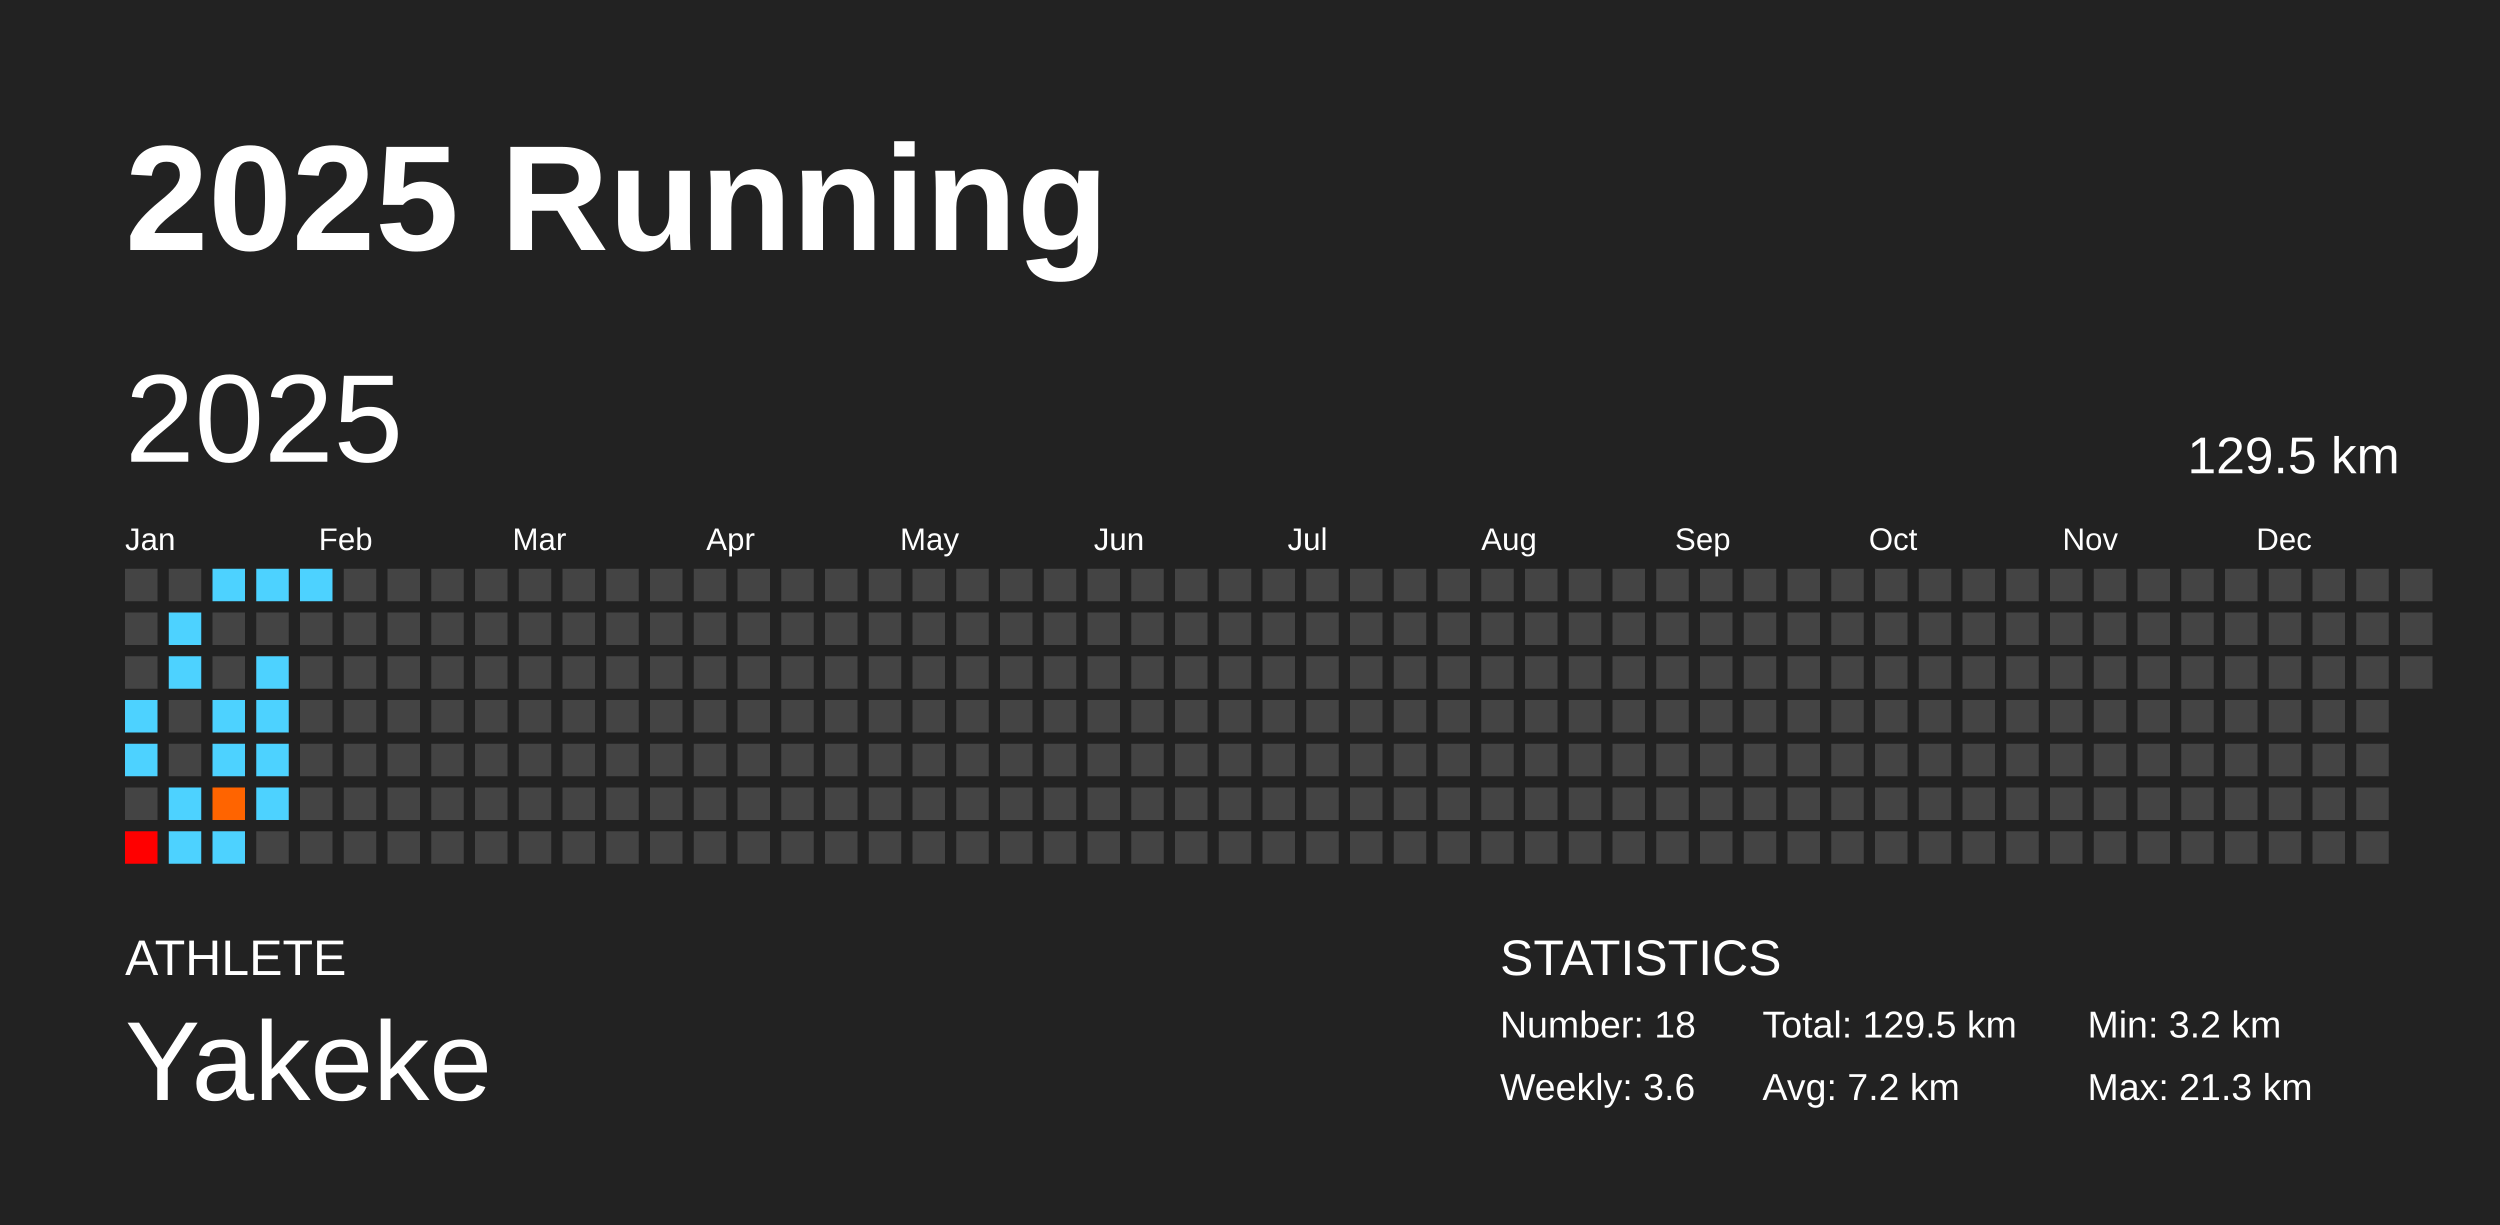
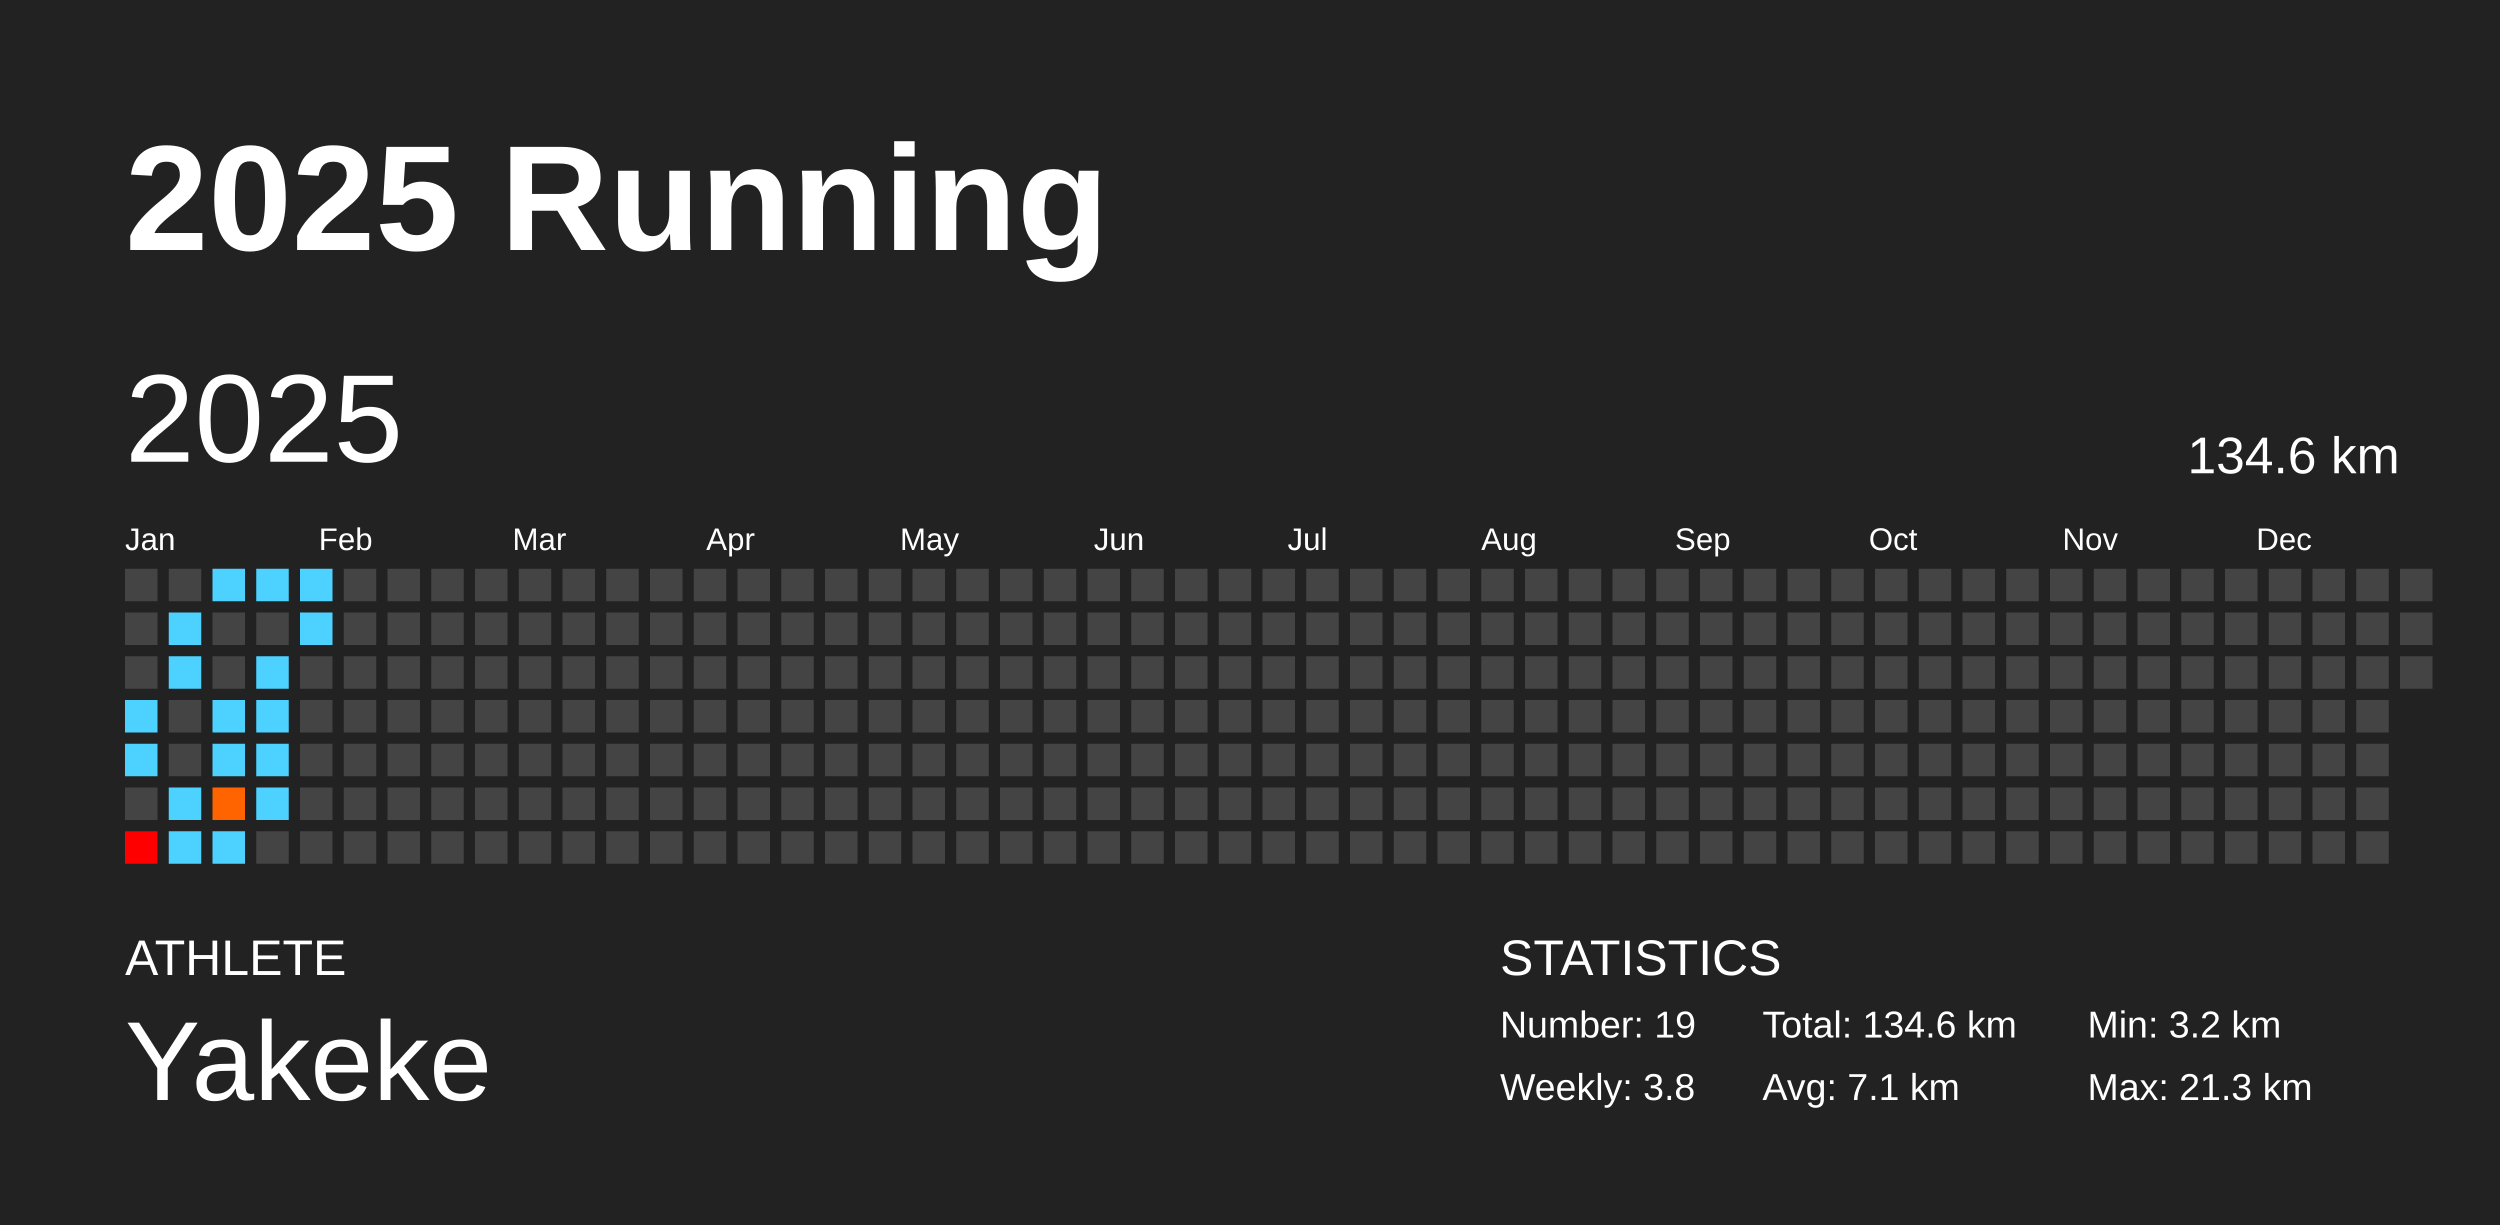
<svg xmlns="http://www.w3.org/2000/svg" baseProfile="full" height="98mm" version="1.1" viewBox="0,0,200,98" width="200mm">
  <defs />
  <rect fill="#222222" height="98" width="200" x="0" y="0" />
  <text fill="#FFFFFF" style="font-size:12px; font-family:Arial; font-weight:bold;" x="10" y="20">2025 Running</text>
  <text fill="#FFFFFF" style="font-size:4px; font-family:Arial" x="10" y="78">ATHLETE</text>
  <text fill="#FFFFFF" style="font-size:9px; font-family:Arial" x="10" y="88">Yakeke</text>
  <text fill="#FFFFFF" style="font-size:4px; font-family:Arial" x="120" y="78">STATISTICS</text>
-   <text fill="#FFFFFF" style="font-size:3px; font-family:Arial" x="120" y="83">Number: 18</text>
-   <text fill="#FFFFFF" style="font-size:3px; font-family:Arial" x="120" y="88">Weekly: 3.6</text>
-   <text fill="#FFFFFF" style="font-size:3px; font-family:Arial" x="141" y="83">Total: 129.5 km</text>
-   <text fill="#FFFFFF" style="font-size:3px; font-family:Arial" x="141" y="88">Avg: 7.2 km</text>
+   <text fill="#FFFFFF" style="font-size:3px; font-family:Arial" x="120" y="83">Number: 19</text>
+   <text fill="#FFFFFF" style="font-size:3px; font-family:Arial" x="120" y="88">Weekly: 3.8</text>
+   <text fill="#FFFFFF" style="font-size:3px; font-family:Arial" x="141" y="83">Total: 134.6 km</text>
+   <text fill="#FFFFFF" style="font-size:3px; font-family:Arial" x="141" y="88">Avg: 7.1 km</text>
  <text fill="#FFFFFF" style="font-size:3px; font-family:Arial" x="167" y="83">Min: 3.2 km</text>
  <text fill="#FFFFFF" style="font-size:3px; font-family:Arial" x="167" y="88">Max: 21.3 km</text>
  <text dominant-baseline="hanging" fill="#FFFFFF" style="font-size:10.0px; font-family:Arial;" x="10" y="30">2025</text>
-   <text dominant-baseline="hanging" fill="#FFFFFF" style="font-size:4.125px; font-family:Arial;" x="175" y="35">129.5 km</text>
+   <text dominant-baseline="hanging" fill="#FFFFFF" style="font-size:4.125px; font-family:Arial;" x="175" y="35">134.6 km</text>
  <text fill="#FFFFFF" style="font-size:2.5px; font-family:Arial" x="10.0" y="44">Jan</text>
  <text fill="#FFFFFF" style="font-size:2.5px; font-family:Arial" x="25.5" y="44">Feb</text>
  <text fill="#FFFFFF" style="font-size:2.5px; font-family:Arial" x="41.0" y="44">Mar</text>
  <text fill="#FFFFFF" style="font-size:2.5px; font-family:Arial" x="56.5" y="44">Apr</text>
  <text fill="#FFFFFF" style="font-size:2.5px; font-family:Arial" x="72.0" y="44">May</text>
  <text fill="#FFFFFF" style="font-size:2.5px; font-family:Arial" x="87.5" y="44">Jun</text>
  <text fill="#FFFFFF" style="font-size:2.5px; font-family:Arial" x="103.0" y="44">Jul</text>
  <text fill="#FFFFFF" style="font-size:2.5px; font-family:Arial" x="118.5" y="44">Aug</text>
  <text fill="#FFFFFF" style="font-size:2.5px; font-family:Arial" x="134.0" y="44">Sep</text>
  <text fill="#FFFFFF" style="font-size:2.5px; font-family:Arial" x="149.5" y="44">Oct</text>
  <text fill="#FFFFFF" style="font-size:2.5px; font-family:Arial" x="165.0" y="44">Nov</text>
  <text fill="#FFFFFF" style="font-size:2.5px; font-family:Arial" x="180.5" y="44">Dec</text>
  <rect fill="#444444" height="2.6" width="2.6" x="10.0" y="45.5" />
  <rect fill="#444444" height="2.6" width="2.6" x="10.0" y="49.0" />
  <rect fill="#444444" height="2.6" width="2.6" x="10.0" y="52.5" />
  <rect fill="#4dd2ff" height="2.6" width="2.6" x="10.0" y="56.0" />
  <rect fill="#4dd2ff" height="2.6" width="2.6" x="10.0" y="59.5" />
  <rect fill="#444444" height="2.6" width="2.6" x="10.0" y="63.0" />
  <rect fill="red" height="2.6" width="2.6" x="10.0" y="66.5" />
  <rect fill="#444444" height="2.6" width="2.6" x="13.5" y="45.5" />
  <rect fill="#4dd2ff" height="2.6" width="2.6" x="13.5" y="49.0" />
  <rect fill="#4dd2ff" height="2.6" width="2.6" x="13.5" y="52.5" />
  <rect fill="#444444" height="2.6" width="2.6" x="13.5" y="56.0" />
  <rect fill="#444444" height="2.6" width="2.6" x="13.5" y="59.5" />
  <rect fill="#4dd2ff" height="2.6" width="2.6" x="13.5" y="63.0" />
  <rect fill="#4dd2ff" height="2.6" width="2.6" x="13.5" y="66.5" />
  <rect fill="#4dd2ff" height="2.6" width="2.6" x="17.0" y="45.5" />
  <rect fill="#444444" height="2.6" width="2.6" x="17.0" y="49.0" />
  <rect fill="#444444" height="2.6" width="2.6" x="17.0" y="52.5" />
  <rect fill="#4dd2ff" height="2.6" width="2.6" x="17.0" y="56.0" />
  <rect fill="#4dd2ff" height="2.6" width="2.6" x="17.0" y="59.5" />
  <rect fill="#ff6400" height="2.6" width="2.6" x="17.0" y="63.0" />
  <rect fill="#4dd2ff" height="2.6" width="2.6" x="17.0" y="66.5" />
  <rect fill="#4dd2ff" height="2.6" width="2.6" x="20.5" y="45.5" />
  <rect fill="#444444" height="2.6" width="2.6" x="20.5" y="49.0" />
  <rect fill="#4dd2ff" height="2.6" width="2.6" x="20.5" y="52.5" />
  <rect fill="#4dd2ff" height="2.6" width="2.6" x="20.5" y="56.0" />
  <rect fill="#4dd2ff" height="2.6" width="2.6" x="20.5" y="59.5" />
  <rect fill="#4dd2ff" height="2.6" width="2.6" x="20.5" y="63.0" />
  <rect fill="#444444" height="2.6" width="2.6" x="20.5" y="66.5" />
  <rect fill="#4dd2ff" height="2.6" width="2.6" x="24.0" y="45.5" />
-   <rect fill="#444444" height="2.6" width="2.6" x="24.0" y="49.0" />
+   <rect fill="#4dd2ff" height="2.6" width="2.6" x="24.0" y="49.0" />
  <rect fill="#444444" height="2.6" width="2.6" x="24.0" y="52.5" />
  <rect fill="#444444" height="2.6" width="2.6" x="24.0" y="56.0" />
  <rect fill="#444444" height="2.6" width="2.6" x="24.0" y="59.5" />
  <rect fill="#444444" height="2.6" width="2.6" x="24.0" y="63.0" />
  <rect fill="#444444" height="2.6" width="2.6" x="24.0" y="66.5" />
  <rect fill="#444444" height="2.6" width="2.6" x="27.5" y="45.5" />
  <rect fill="#444444" height="2.6" width="2.6" x="27.5" y="49.0" />
  <rect fill="#444444" height="2.6" width="2.6" x="27.5" y="52.5" />
  <rect fill="#444444" height="2.6" width="2.6" x="27.5" y="56.0" />
  <rect fill="#444444" height="2.6" width="2.6" x="27.5" y="59.5" />
  <rect fill="#444444" height="2.6" width="2.6" x="27.5" y="63.0" />
  <rect fill="#444444" height="2.6" width="2.6" x="27.5" y="66.5" />
  <rect fill="#444444" height="2.6" width="2.6" x="31.0" y="45.5" />
  <rect fill="#444444" height="2.6" width="2.6" x="31.0" y="49.0" />
  <rect fill="#444444" height="2.6" width="2.6" x="31.0" y="52.5" />
  <rect fill="#444444" height="2.6" width="2.6" x="31.0" y="56.0" />
  <rect fill="#444444" height="2.6" width="2.6" x="31.0" y="59.5" />
  <rect fill="#444444" height="2.6" width="2.6" x="31.0" y="63.0" />
  <rect fill="#444444" height="2.6" width="2.6" x="31.0" y="66.5" />
  <rect fill="#444444" height="2.6" width="2.6" x="34.5" y="45.5" />
  <rect fill="#444444" height="2.6" width="2.6" x="34.5" y="49.0" />
  <rect fill="#444444" height="2.6" width="2.6" x="34.5" y="52.5" />
  <rect fill="#444444" height="2.6" width="2.6" x="34.5" y="56.0" />
  <rect fill="#444444" height="2.6" width="2.6" x="34.5" y="59.5" />
  <rect fill="#444444" height="2.6" width="2.6" x="34.5" y="63.0" />
  <rect fill="#444444" height="2.6" width="2.6" x="34.5" y="66.5" />
  <rect fill="#444444" height="2.6" width="2.6" x="38.0" y="45.5" />
  <rect fill="#444444" height="2.6" width="2.6" x="38.0" y="49.0" />
  <rect fill="#444444" height="2.6" width="2.6" x="38.0" y="52.5" />
  <rect fill="#444444" height="2.6" width="2.6" x="38.0" y="56.0" />
  <rect fill="#444444" height="2.6" width="2.6" x="38.0" y="59.5" />
  <rect fill="#444444" height="2.6" width="2.6" x="38.0" y="63.0" />
  <rect fill="#444444" height="2.6" width="2.6" x="38.0" y="66.5" />
  <rect fill="#444444" height="2.6" width="2.6" x="41.5" y="45.5" />
  <rect fill="#444444" height="2.6" width="2.6" x="41.5" y="49.0" />
  <rect fill="#444444" height="2.6" width="2.6" x="41.5" y="52.5" />
  <rect fill="#444444" height="2.6" width="2.6" x="41.5" y="56.0" />
  <rect fill="#444444" height="2.6" width="2.6" x="41.5" y="59.5" />
  <rect fill="#444444" height="2.6" width="2.6" x="41.5" y="63.0" />
  <rect fill="#444444" height="2.6" width="2.6" x="41.5" y="66.5" />
  <rect fill="#444444" height="2.6" width="2.6" x="45.0" y="45.5" />
  <rect fill="#444444" height="2.6" width="2.6" x="45.0" y="49.0" />
  <rect fill="#444444" height="2.6" width="2.6" x="45.0" y="52.5" />
  <rect fill="#444444" height="2.6" width="2.6" x="45.0" y="56.0" />
  <rect fill="#444444" height="2.6" width="2.6" x="45.0" y="59.5" />
  <rect fill="#444444" height="2.6" width="2.6" x="45.0" y="63.0" />
  <rect fill="#444444" height="2.6" width="2.6" x="45.0" y="66.5" />
  <rect fill="#444444" height="2.6" width="2.6" x="48.5" y="45.5" />
  <rect fill="#444444" height="2.6" width="2.6" x="48.5" y="49.0" />
  <rect fill="#444444" height="2.6" width="2.6" x="48.5" y="52.5" />
  <rect fill="#444444" height="2.6" width="2.6" x="48.5" y="56.0" />
  <rect fill="#444444" height="2.6" width="2.6" x="48.5" y="59.5" />
  <rect fill="#444444" height="2.6" width="2.6" x="48.5" y="63.0" />
  <rect fill="#444444" height="2.6" width="2.6" x="48.5" y="66.5" />
  <rect fill="#444444" height="2.6" width="2.6" x="52.0" y="45.5" />
  <rect fill="#444444" height="2.6" width="2.6" x="52.0" y="49.0" />
  <rect fill="#444444" height="2.6" width="2.6" x="52.0" y="52.5" />
  <rect fill="#444444" height="2.6" width="2.6" x="52.0" y="56.0" />
  <rect fill="#444444" height="2.6" width="2.6" x="52.0" y="59.5" />
  <rect fill="#444444" height="2.6" width="2.6" x="52.0" y="63.0" />
  <rect fill="#444444" height="2.6" width="2.6" x="52.0" y="66.5" />
  <rect fill="#444444" height="2.6" width="2.6" x="55.5" y="45.5" />
  <rect fill="#444444" height="2.6" width="2.6" x="55.5" y="49.0" />
  <rect fill="#444444" height="2.6" width="2.6" x="55.5" y="52.5" />
  <rect fill="#444444" height="2.6" width="2.6" x="55.5" y="56.0" />
  <rect fill="#444444" height="2.6" width="2.6" x="55.5" y="59.5" />
  <rect fill="#444444" height="2.6" width="2.6" x="55.5" y="63.0" />
  <rect fill="#444444" height="2.6" width="2.6" x="55.5" y="66.5" />
  <rect fill="#444444" height="2.6" width="2.6" x="59.0" y="45.5" />
  <rect fill="#444444" height="2.6" width="2.6" x="59.0" y="49.0" />
  <rect fill="#444444" height="2.6" width="2.6" x="59.0" y="52.5" />
  <rect fill="#444444" height="2.6" width="2.6" x="59.0" y="56.0" />
  <rect fill="#444444" height="2.6" width="2.6" x="59.0" y="59.5" />
  <rect fill="#444444" height="2.6" width="2.6" x="59.0" y="63.0" />
  <rect fill="#444444" height="2.6" width="2.6" x="59.0" y="66.5" />
  <rect fill="#444444" height="2.6" width="2.6" x="62.5" y="45.5" />
  <rect fill="#444444" height="2.6" width="2.6" x="62.5" y="49.0" />
  <rect fill="#444444" height="2.6" width="2.6" x="62.5" y="52.5" />
  <rect fill="#444444" height="2.6" width="2.6" x="62.5" y="56.0" />
  <rect fill="#444444" height="2.6" width="2.6" x="62.5" y="59.5" />
  <rect fill="#444444" height="2.6" width="2.6" x="62.5" y="63.0" />
  <rect fill="#444444" height="2.6" width="2.6" x="62.5" y="66.5" />
  <rect fill="#444444" height="2.6" width="2.6" x="66.0" y="45.5" />
  <rect fill="#444444" height="2.6" width="2.6" x="66.0" y="49.0" />
  <rect fill="#444444" height="2.6" width="2.6" x="66.0" y="52.5" />
  <rect fill="#444444" height="2.6" width="2.6" x="66.0" y="56.0" />
  <rect fill="#444444" height="2.6" width="2.6" x="66.0" y="59.5" />
  <rect fill="#444444" height="2.6" width="2.6" x="66.0" y="63.0" />
  <rect fill="#444444" height="2.6" width="2.6" x="66.0" y="66.5" />
  <rect fill="#444444" height="2.6" width="2.6" x="69.5" y="45.5" />
  <rect fill="#444444" height="2.6" width="2.6" x="69.5" y="49.0" />
  <rect fill="#444444" height="2.6" width="2.6" x="69.5" y="52.5" />
  <rect fill="#444444" height="2.6" width="2.6" x="69.5" y="56.0" />
  <rect fill="#444444" height="2.6" width="2.6" x="69.5" y="59.5" />
  <rect fill="#444444" height="2.6" width="2.6" x="69.5" y="63.0" />
  <rect fill="#444444" height="2.6" width="2.6" x="69.5" y="66.5" />
  <rect fill="#444444" height="2.6" width="2.6" x="73.0" y="45.5" />
  <rect fill="#444444" height="2.6" width="2.6" x="73.0" y="49.0" />
  <rect fill="#444444" height="2.6" width="2.6" x="73.0" y="52.5" />
  <rect fill="#444444" height="2.6" width="2.6" x="73.0" y="56.0" />
  <rect fill="#444444" height="2.6" width="2.6" x="73.0" y="59.5" />
  <rect fill="#444444" height="2.6" width="2.6" x="73.0" y="63.0" />
  <rect fill="#444444" height="2.6" width="2.6" x="73.0" y="66.5" />
  <rect fill="#444444" height="2.6" width="2.6" x="76.5" y="45.5" />
  <rect fill="#444444" height="2.6" width="2.6" x="76.5" y="49.0" />
  <rect fill="#444444" height="2.6" width="2.6" x="76.5" y="52.5" />
  <rect fill="#444444" height="2.6" width="2.6" x="76.5" y="56.0" />
  <rect fill="#444444" height="2.6" width="2.6" x="76.5" y="59.5" />
  <rect fill="#444444" height="2.6" width="2.6" x="76.5" y="63.0" />
  <rect fill="#444444" height="2.6" width="2.6" x="76.5" y="66.5" />
  <rect fill="#444444" height="2.6" width="2.6" x="80.0" y="45.5" />
  <rect fill="#444444" height="2.6" width="2.6" x="80.0" y="49.0" />
  <rect fill="#444444" height="2.6" width="2.6" x="80.0" y="52.5" />
  <rect fill="#444444" height="2.6" width="2.6" x="80.0" y="56.0" />
  <rect fill="#444444" height="2.6" width="2.6" x="80.0" y="59.5" />
  <rect fill="#444444" height="2.6" width="2.6" x="80.0" y="63.0" />
  <rect fill="#444444" height="2.6" width="2.6" x="80.0" y="66.5" />
  <rect fill="#444444" height="2.6" width="2.6" x="83.5" y="45.5" />
  <rect fill="#444444" height="2.6" width="2.6" x="83.5" y="49.0" />
  <rect fill="#444444" height="2.6" width="2.6" x="83.5" y="52.5" />
  <rect fill="#444444" height="2.6" width="2.6" x="83.5" y="56.0" />
  <rect fill="#444444" height="2.6" width="2.6" x="83.5" y="59.5" />
  <rect fill="#444444" height="2.6" width="2.6" x="83.5" y="63.0" />
  <rect fill="#444444" height="2.6" width="2.6" x="83.5" y="66.5" />
  <rect fill="#444444" height="2.6" width="2.6" x="87.0" y="45.5" />
  <rect fill="#444444" height="2.6" width="2.6" x="87.0" y="49.0" />
  <rect fill="#444444" height="2.6" width="2.6" x="87.0" y="52.5" />
  <rect fill="#444444" height="2.6" width="2.6" x="87.0" y="56.0" />
  <rect fill="#444444" height="2.6" width="2.6" x="87.0" y="59.5" />
  <rect fill="#444444" height="2.6" width="2.6" x="87.0" y="63.0" />
  <rect fill="#444444" height="2.6" width="2.6" x="87.0" y="66.5" />
  <rect fill="#444444" height="2.6" width="2.6" x="90.5" y="45.5" />
  <rect fill="#444444" height="2.6" width="2.6" x="90.5" y="49.0" />
  <rect fill="#444444" height="2.6" width="2.6" x="90.5" y="52.5" />
  <rect fill="#444444" height="2.6" width="2.6" x="90.5" y="56.0" />
  <rect fill="#444444" height="2.6" width="2.6" x="90.5" y="59.5" />
  <rect fill="#444444" height="2.6" width="2.6" x="90.5" y="63.0" />
  <rect fill="#444444" height="2.6" width="2.6" x="90.5" y="66.5" />
  <rect fill="#444444" height="2.6" width="2.6" x="94.0" y="45.5" />
  <rect fill="#444444" height="2.6" width="2.6" x="94.0" y="49.0" />
  <rect fill="#444444" height="2.6" width="2.6" x="94.0" y="52.5" />
  <rect fill="#444444" height="2.6" width="2.6" x="94.0" y="56.0" />
  <rect fill="#444444" height="2.6" width="2.6" x="94.0" y="59.5" />
  <rect fill="#444444" height="2.6" width="2.6" x="94.0" y="63.0" />
  <rect fill="#444444" height="2.6" width="2.6" x="94.0" y="66.5" />
  <rect fill="#444444" height="2.6" width="2.6" x="97.5" y="45.5" />
  <rect fill="#444444" height="2.6" width="2.6" x="97.5" y="49.0" />
  <rect fill="#444444" height="2.6" width="2.6" x="97.5" y="52.5" />
  <rect fill="#444444" height="2.6" width="2.6" x="97.5" y="56.0" />
  <rect fill="#444444" height="2.6" width="2.6" x="97.5" y="59.5" />
  <rect fill="#444444" height="2.6" width="2.6" x="97.5" y="63.0" />
  <rect fill="#444444" height="2.6" width="2.6" x="97.5" y="66.5" />
  <rect fill="#444444" height="2.6" width="2.6" x="101.0" y="45.5" />
  <rect fill="#444444" height="2.6" width="2.6" x="101.0" y="49.0" />
  <rect fill="#444444" height="2.6" width="2.6" x="101.0" y="52.5" />
  <rect fill="#444444" height="2.6" width="2.6" x="101.0" y="56.0" />
  <rect fill="#444444" height="2.6" width="2.6" x="101.0" y="59.5" />
  <rect fill="#444444" height="2.6" width="2.6" x="101.0" y="63.0" />
  <rect fill="#444444" height="2.6" width="2.6" x="101.0" y="66.5" />
  <rect fill="#444444" height="2.6" width="2.6" x="104.5" y="45.5" />
  <rect fill="#444444" height="2.6" width="2.6" x="104.5" y="49.0" />
  <rect fill="#444444" height="2.6" width="2.6" x="104.5" y="52.5" />
  <rect fill="#444444" height="2.6" width="2.6" x="104.5" y="56.0" />
  <rect fill="#444444" height="2.6" width="2.6" x="104.5" y="59.5" />
  <rect fill="#444444" height="2.6" width="2.6" x="104.5" y="63.0" />
  <rect fill="#444444" height="2.6" width="2.6" x="104.5" y="66.5" />
  <rect fill="#444444" height="2.6" width="2.6" x="108.0" y="45.5" />
  <rect fill="#444444" height="2.6" width="2.6" x="108.0" y="49.0" />
  <rect fill="#444444" height="2.6" width="2.6" x="108.0" y="52.5" />
  <rect fill="#444444" height="2.6" width="2.6" x="108.0" y="56.0" />
  <rect fill="#444444" height="2.6" width="2.6" x="108.0" y="59.5" />
  <rect fill="#444444" height="2.6" width="2.6" x="108.0" y="63.0" />
  <rect fill="#444444" height="2.6" width="2.6" x="108.0" y="66.5" />
  <rect fill="#444444" height="2.6" width="2.6" x="111.5" y="45.5" />
  <rect fill="#444444" height="2.6" width="2.6" x="111.5" y="49.0" />
  <rect fill="#444444" height="2.6" width="2.6" x="111.5" y="52.5" />
  <rect fill="#444444" height="2.6" width="2.6" x="111.5" y="56.0" />
  <rect fill="#444444" height="2.6" width="2.6" x="111.5" y="59.5" />
  <rect fill="#444444" height="2.6" width="2.6" x="111.5" y="63.0" />
  <rect fill="#444444" height="2.6" width="2.6" x="111.5" y="66.5" />
  <rect fill="#444444" height="2.6" width="2.6" x="115.0" y="45.5" />
  <rect fill="#444444" height="2.6" width="2.6" x="115.0" y="49.0" />
  <rect fill="#444444" height="2.6" width="2.6" x="115.0" y="52.5" />
  <rect fill="#444444" height="2.6" width="2.6" x="115.0" y="56.0" />
  <rect fill="#444444" height="2.6" width="2.6" x="115.0" y="59.5" />
  <rect fill="#444444" height="2.6" width="2.6" x="115.0" y="63.0" />
  <rect fill="#444444" height="2.6" width="2.6" x="115.0" y="66.5" />
  <rect fill="#444444" height="2.6" width="2.6" x="118.5" y="45.5" />
  <rect fill="#444444" height="2.6" width="2.6" x="118.5" y="49.0" />
  <rect fill="#444444" height="2.6" width="2.6" x="118.5" y="52.5" />
  <rect fill="#444444" height="2.6" width="2.6" x="118.5" y="56.0" />
  <rect fill="#444444" height="2.6" width="2.6" x="118.5" y="59.5" />
  <rect fill="#444444" height="2.6" width="2.6" x="118.5" y="63.0" />
  <rect fill="#444444" height="2.6" width="2.6" x="118.5" y="66.5" />
  <rect fill="#444444" height="2.6" width="2.6" x="122.0" y="45.5" />
  <rect fill="#444444" height="2.6" width="2.6" x="122.0" y="49.0" />
  <rect fill="#444444" height="2.6" width="2.6" x="122.0" y="52.5" />
  <rect fill="#444444" height="2.6" width="2.6" x="122.0" y="56.0" />
  <rect fill="#444444" height="2.6" width="2.6" x="122.0" y="59.5" />
  <rect fill="#444444" height="2.6" width="2.6" x="122.0" y="63.0" />
  <rect fill="#444444" height="2.6" width="2.6" x="122.0" y="66.5" />
  <rect fill="#444444" height="2.6" width="2.6" x="125.5" y="45.5" />
  <rect fill="#444444" height="2.6" width="2.6" x="125.5" y="49.0" />
  <rect fill="#444444" height="2.6" width="2.6" x="125.5" y="52.5" />
  <rect fill="#444444" height="2.6" width="2.6" x="125.5" y="56.0" />
  <rect fill="#444444" height="2.6" width="2.6" x="125.5" y="59.5" />
  <rect fill="#444444" height="2.6" width="2.6" x="125.5" y="63.0" />
  <rect fill="#444444" height="2.6" width="2.6" x="125.5" y="66.5" />
  <rect fill="#444444" height="2.6" width="2.6" x="129.0" y="45.5" />
  <rect fill="#444444" height="2.6" width="2.6" x="129.0" y="49.0" />
  <rect fill="#444444" height="2.6" width="2.6" x="129.0" y="52.5" />
  <rect fill="#444444" height="2.6" width="2.6" x="129.0" y="56.0" />
  <rect fill="#444444" height="2.6" width="2.6" x="129.0" y="59.5" />
  <rect fill="#444444" height="2.6" width="2.6" x="129.0" y="63.0" />
  <rect fill="#444444" height="2.6" width="2.6" x="129.0" y="66.5" />
  <rect fill="#444444" height="2.6" width="2.6" x="132.5" y="45.5" />
  <rect fill="#444444" height="2.6" width="2.6" x="132.5" y="49.0" />
  <rect fill="#444444" height="2.6" width="2.6" x="132.5" y="52.5" />
  <rect fill="#444444" height="2.6" width="2.6" x="132.5" y="56.0" />
  <rect fill="#444444" height="2.6" width="2.6" x="132.5" y="59.5" />
  <rect fill="#444444" height="2.6" width="2.6" x="132.5" y="63.0" />
  <rect fill="#444444" height="2.6" width="2.6" x="132.5" y="66.5" />
  <rect fill="#444444" height="2.6" width="2.6" x="136.0" y="45.5" />
  <rect fill="#444444" height="2.6" width="2.6" x="136.0" y="49.0" />
  <rect fill="#444444" height="2.6" width="2.6" x="136.0" y="52.5" />
  <rect fill="#444444" height="2.6" width="2.6" x="136.0" y="56.0" />
  <rect fill="#444444" height="2.6" width="2.6" x="136.0" y="59.5" />
  <rect fill="#444444" height="2.6" width="2.6" x="136.0" y="63.0" />
  <rect fill="#444444" height="2.6" width="2.6" x="136.0" y="66.5" />
  <rect fill="#444444" height="2.6" width="2.6" x="139.5" y="45.5" />
  <rect fill="#444444" height="2.6" width="2.6" x="139.5" y="49.0" />
  <rect fill="#444444" height="2.6" width="2.6" x="139.5" y="52.5" />
  <rect fill="#444444" height="2.6" width="2.6" x="139.5" y="56.0" />
  <rect fill="#444444" height="2.6" width="2.6" x="139.5" y="59.5" />
  <rect fill="#444444" height="2.6" width="2.6" x="139.5" y="63.0" />
  <rect fill="#444444" height="2.6" width="2.6" x="139.5" y="66.5" />
  <rect fill="#444444" height="2.6" width="2.6" x="143.0" y="45.5" />
  <rect fill="#444444" height="2.6" width="2.6" x="143.0" y="49.0" />
  <rect fill="#444444" height="2.6" width="2.6" x="143.0" y="52.5" />
  <rect fill="#444444" height="2.6" width="2.6" x="143.0" y="56.0" />
  <rect fill="#444444" height="2.6" width="2.6" x="143.0" y="59.5" />
  <rect fill="#444444" height="2.6" width="2.6" x="143.0" y="63.0" />
  <rect fill="#444444" height="2.6" width="2.6" x="143.0" y="66.5" />
  <rect fill="#444444" height="2.6" width="2.6" x="146.5" y="45.5" />
  <rect fill="#444444" height="2.6" width="2.6" x="146.5" y="49.0" />
  <rect fill="#444444" height="2.6" width="2.6" x="146.5" y="52.5" />
  <rect fill="#444444" height="2.6" width="2.6" x="146.5" y="56.0" />
  <rect fill="#444444" height="2.6" width="2.6" x="146.5" y="59.5" />
  <rect fill="#444444" height="2.6" width="2.6" x="146.5" y="63.0" />
  <rect fill="#444444" height="2.6" width="2.6" x="146.5" y="66.5" />
  <rect fill="#444444" height="2.6" width="2.6" x="150.0" y="45.5" />
  <rect fill="#444444" height="2.6" width="2.6" x="150.0" y="49.0" />
  <rect fill="#444444" height="2.6" width="2.6" x="150.0" y="52.5" />
  <rect fill="#444444" height="2.6" width="2.6" x="150.0" y="56.0" />
  <rect fill="#444444" height="2.6" width="2.6" x="150.0" y="59.5" />
  <rect fill="#444444" height="2.6" width="2.6" x="150.0" y="63.0" />
  <rect fill="#444444" height="2.6" width="2.6" x="150.0" y="66.5" />
  <rect fill="#444444" height="2.6" width="2.6" x="153.5" y="45.5" />
  <rect fill="#444444" height="2.6" width="2.6" x="153.5" y="49.0" />
  <rect fill="#444444" height="2.6" width="2.6" x="153.5" y="52.5" />
  <rect fill="#444444" height="2.6" width="2.6" x="153.5" y="56.0" />
  <rect fill="#444444" height="2.6" width="2.6" x="153.5" y="59.5" />
  <rect fill="#444444" height="2.6" width="2.6" x="153.5" y="63.0" />
  <rect fill="#444444" height="2.6" width="2.6" x="153.5" y="66.5" />
  <rect fill="#444444" height="2.6" width="2.6" x="157.0" y="45.5" />
  <rect fill="#444444" height="2.6" width="2.6" x="157.0" y="49.0" />
  <rect fill="#444444" height="2.6" width="2.6" x="157.0" y="52.5" />
  <rect fill="#444444" height="2.6" width="2.6" x="157.0" y="56.0" />
  <rect fill="#444444" height="2.6" width="2.6" x="157.0" y="59.5" />
  <rect fill="#444444" height="2.6" width="2.6" x="157.0" y="63.0" />
  <rect fill="#444444" height="2.6" width="2.6" x="157.0" y="66.5" />
  <rect fill="#444444" height="2.6" width="2.6" x="160.5" y="45.5" />
  <rect fill="#444444" height="2.6" width="2.6" x="160.5" y="49.0" />
  <rect fill="#444444" height="2.6" width="2.6" x="160.5" y="52.5" />
  <rect fill="#444444" height="2.6" width="2.6" x="160.5" y="56.0" />
  <rect fill="#444444" height="2.6" width="2.6" x="160.5" y="59.5" />
  <rect fill="#444444" height="2.6" width="2.6" x="160.5" y="63.0" />
  <rect fill="#444444" height="2.6" width="2.6" x="160.5" y="66.5" />
  <rect fill="#444444" height="2.6" width="2.6" x="164.0" y="45.5" />
  <rect fill="#444444" height="2.6" width="2.6" x="164.0" y="49.0" />
  <rect fill="#444444" height="2.6" width="2.6" x="164.0" y="52.5" />
  <rect fill="#444444" height="2.6" width="2.6" x="164.0" y="56.0" />
  <rect fill="#444444" height="2.6" width="2.6" x="164.0" y="59.5" />
  <rect fill="#444444" height="2.6" width="2.6" x="164.0" y="63.0" />
  <rect fill="#444444" height="2.6" width="2.6" x="164.0" y="66.5" />
  <rect fill="#444444" height="2.6" width="2.6" x="167.5" y="45.5" />
  <rect fill="#444444" height="2.6" width="2.6" x="167.5" y="49.0" />
  <rect fill="#444444" height="2.6" width="2.6" x="167.5" y="52.5" />
  <rect fill="#444444" height="2.6" width="2.6" x="167.5" y="56.0" />
  <rect fill="#444444" height="2.6" width="2.6" x="167.5" y="59.5" />
  <rect fill="#444444" height="2.6" width="2.6" x="167.5" y="63.0" />
  <rect fill="#444444" height="2.6" width="2.6" x="167.5" y="66.5" />
  <rect fill="#444444" height="2.6" width="2.6" x="171.0" y="45.5" />
  <rect fill="#444444" height="2.6" width="2.6" x="171.0" y="49.0" />
  <rect fill="#444444" height="2.6" width="2.6" x="171.0" y="52.5" />
  <rect fill="#444444" height="2.6" width="2.6" x="171.0" y="56.0" />
  <rect fill="#444444" height="2.6" width="2.6" x="171.0" y="59.5" />
  <rect fill="#444444" height="2.6" width="2.6" x="171.0" y="63.0" />
  <rect fill="#444444" height="2.6" width="2.6" x="171.0" y="66.5" />
  <rect fill="#444444" height="2.6" width="2.6" x="174.5" y="45.5" />
  <rect fill="#444444" height="2.6" width="2.6" x="174.5" y="49.0" />
  <rect fill="#444444" height="2.6" width="2.6" x="174.5" y="52.5" />
  <rect fill="#444444" height="2.6" width="2.6" x="174.5" y="56.0" />
  <rect fill="#444444" height="2.6" width="2.6" x="174.5" y="59.5" />
  <rect fill="#444444" height="2.6" width="2.6" x="174.5" y="63.0" />
  <rect fill="#444444" height="2.6" width="2.6" x="174.5" y="66.5" />
  <rect fill="#444444" height="2.6" width="2.6" x="178.0" y="45.5" />
  <rect fill="#444444" height="2.6" width="2.6" x="178.0" y="49.0" />
  <rect fill="#444444" height="2.6" width="2.6" x="178.0" y="52.5" />
  <rect fill="#444444" height="2.6" width="2.6" x="178.0" y="56.0" />
  <rect fill="#444444" height="2.6" width="2.6" x="178.0" y="59.5" />
  <rect fill="#444444" height="2.6" width="2.6" x="178.0" y="63.0" />
  <rect fill="#444444" height="2.6" width="2.6" x="178.0" y="66.5" />
  <rect fill="#444444" height="2.6" width="2.6" x="181.5" y="45.5" />
  <rect fill="#444444" height="2.6" width="2.6" x="181.5" y="49.0" />
  <rect fill="#444444" height="2.6" width="2.6" x="181.5" y="52.5" />
  <rect fill="#444444" height="2.6" width="2.6" x="181.5" y="56.0" />
  <rect fill="#444444" height="2.6" width="2.6" x="181.5" y="59.5" />
  <rect fill="#444444" height="2.6" width="2.6" x="181.5" y="63.0" />
  <rect fill="#444444" height="2.6" width="2.6" x="181.5" y="66.5" />
  <rect fill="#444444" height="2.6" width="2.6" x="185.0" y="45.5" />
  <rect fill="#444444" height="2.6" width="2.6" x="185.0" y="49.0" />
  <rect fill="#444444" height="2.6" width="2.6" x="185.0" y="52.5" />
  <rect fill="#444444" height="2.6" width="2.6" x="185.0" y="56.0" />
  <rect fill="#444444" height="2.6" width="2.6" x="185.0" y="59.5" />
  <rect fill="#444444" height="2.6" width="2.6" x="185.0" y="63.0" />
  <rect fill="#444444" height="2.6" width="2.6" x="185.0" y="66.5" />
  <rect fill="#444444" height="2.6" width="2.6" x="188.5" y="45.5" />
  <rect fill="#444444" height="2.6" width="2.6" x="188.5" y="49.0" />
  <rect fill="#444444" height="2.6" width="2.6" x="188.5" y="52.5" />
  <rect fill="#444444" height="2.6" width="2.6" x="188.5" y="56.0" />
  <rect fill="#444444" height="2.6" width="2.6" x="188.5" y="59.5" />
  <rect fill="#444444" height="2.6" width="2.6" x="188.5" y="63.0" />
  <rect fill="#444444" height="2.6" width="2.6" x="188.5" y="66.5" />
  <rect fill="#444444" height="2.6" width="2.6" x="192.0" y="45.5" />
  <rect fill="#444444" height="2.6" width="2.6" x="192.0" y="49.0" />
  <rect fill="#444444" height="2.6" width="2.6" x="192.0" y="52.5" />
</svg>
